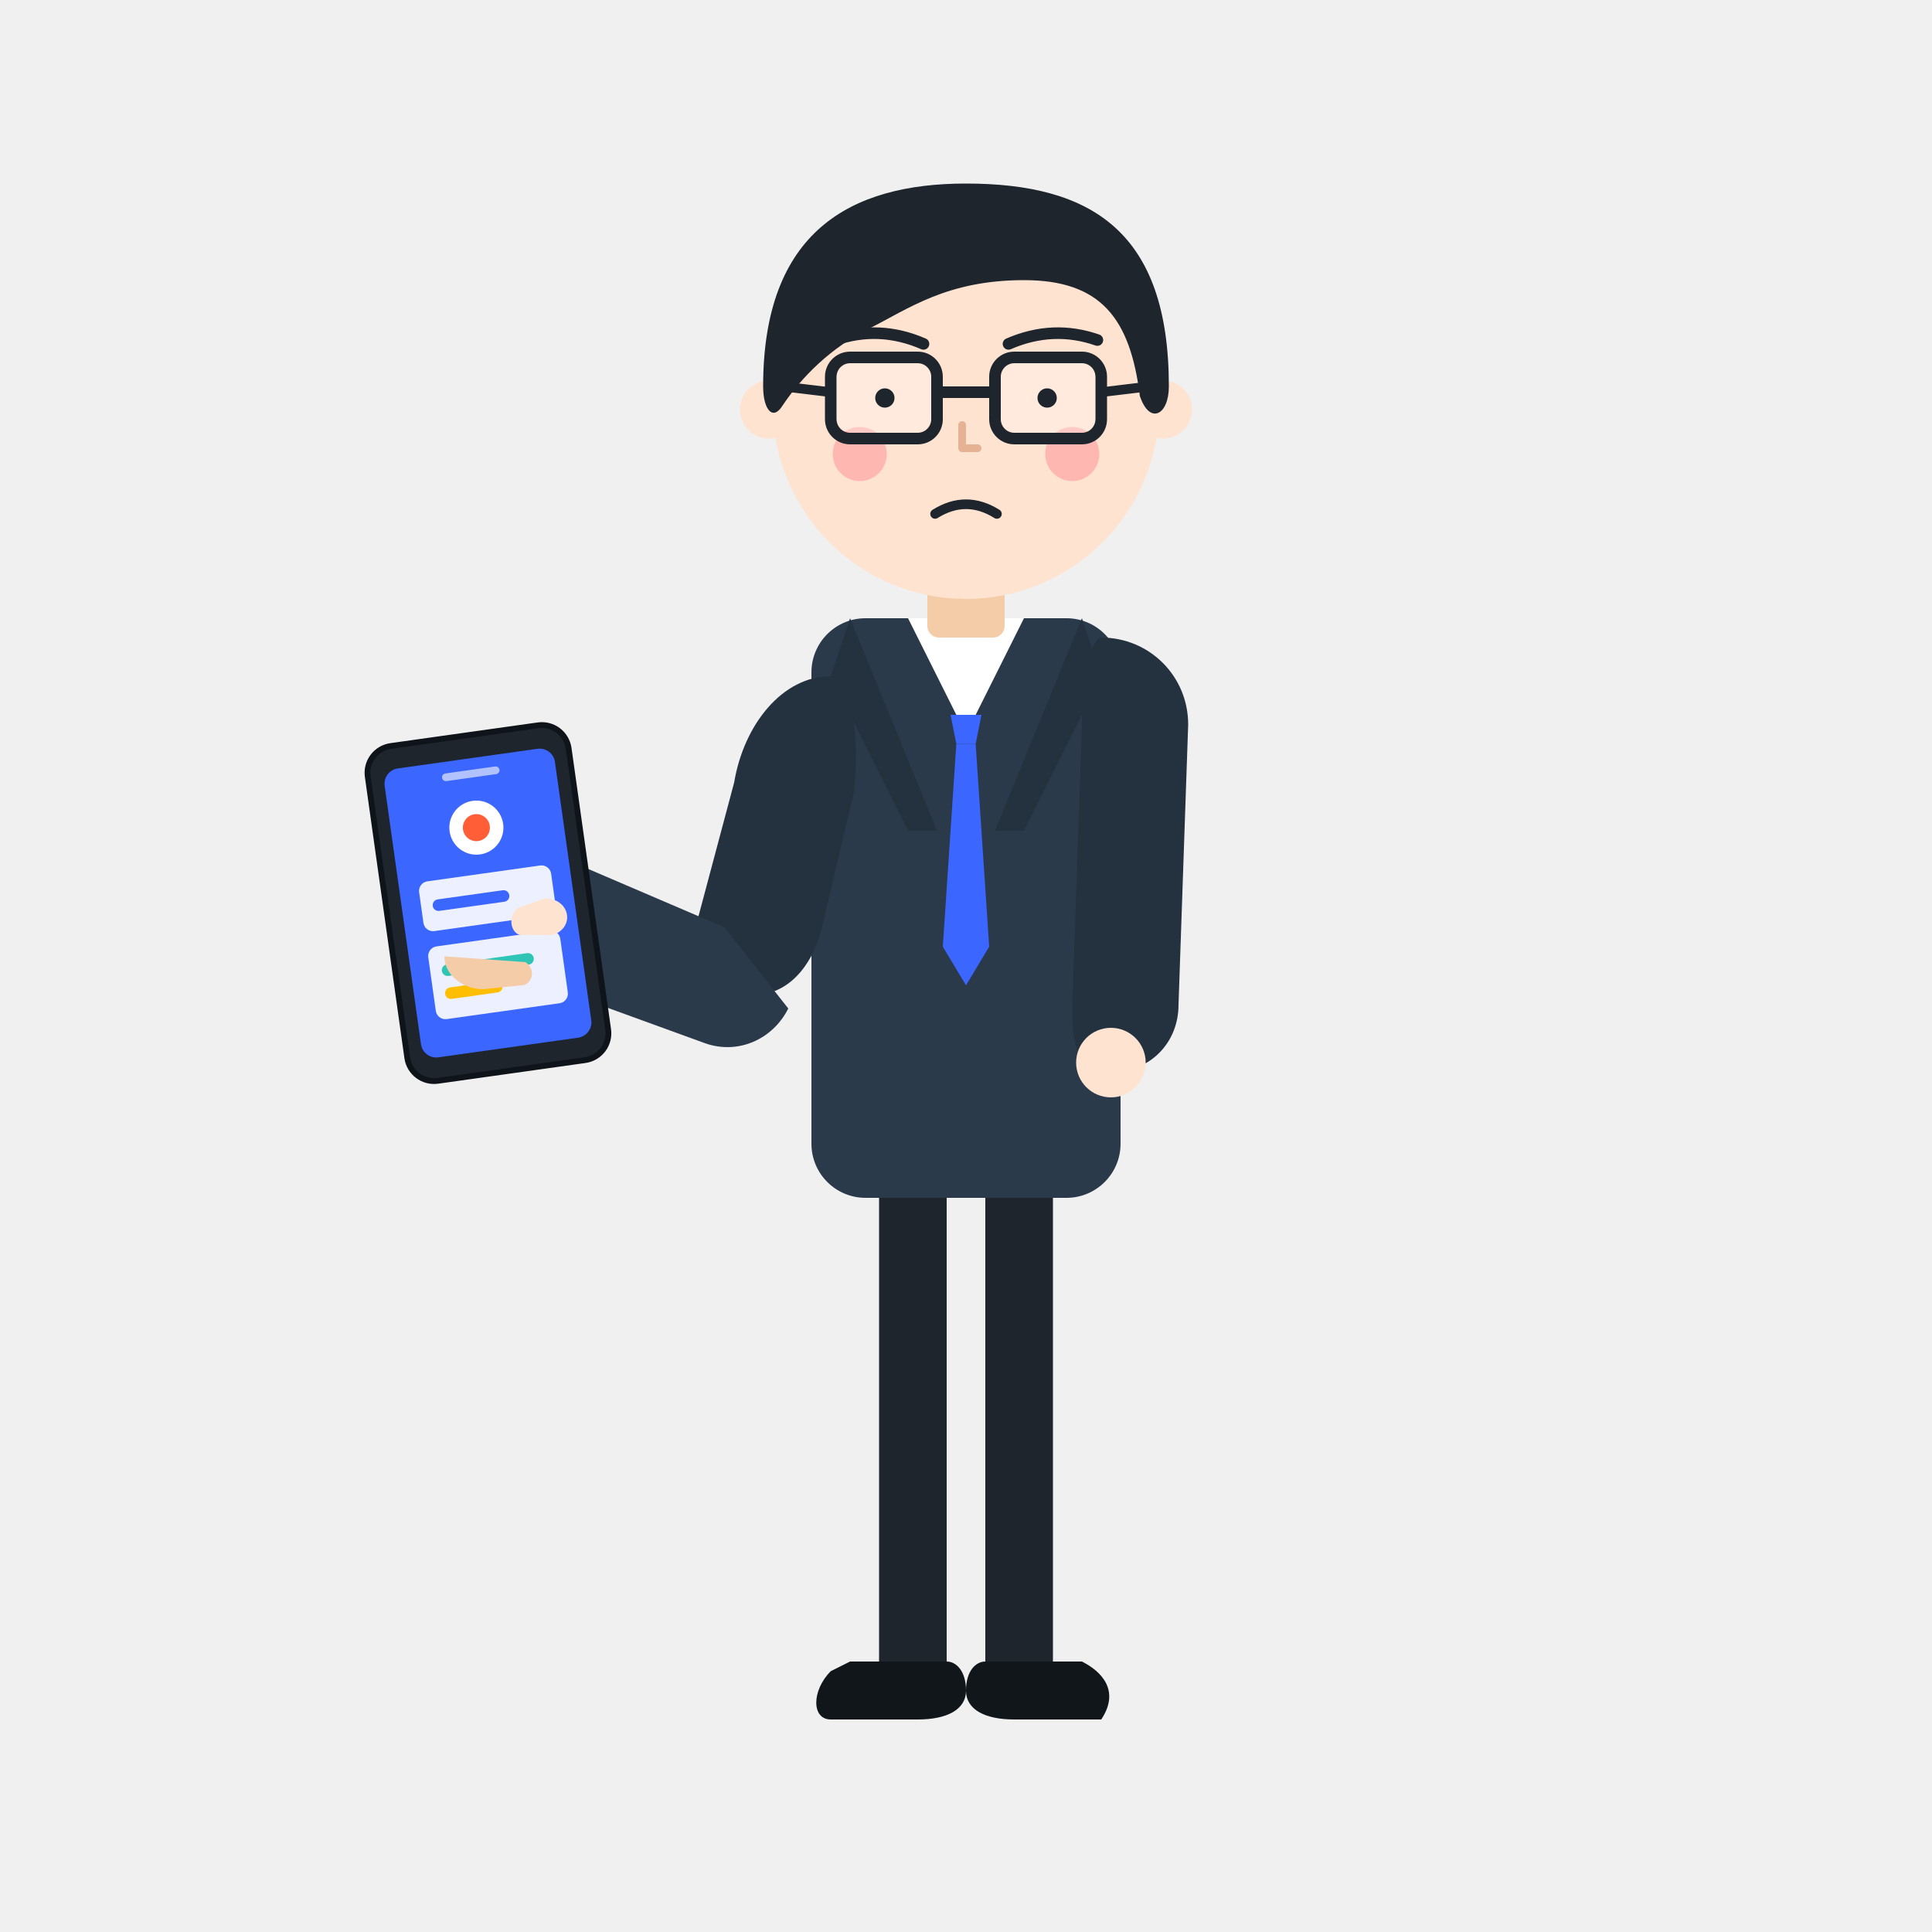
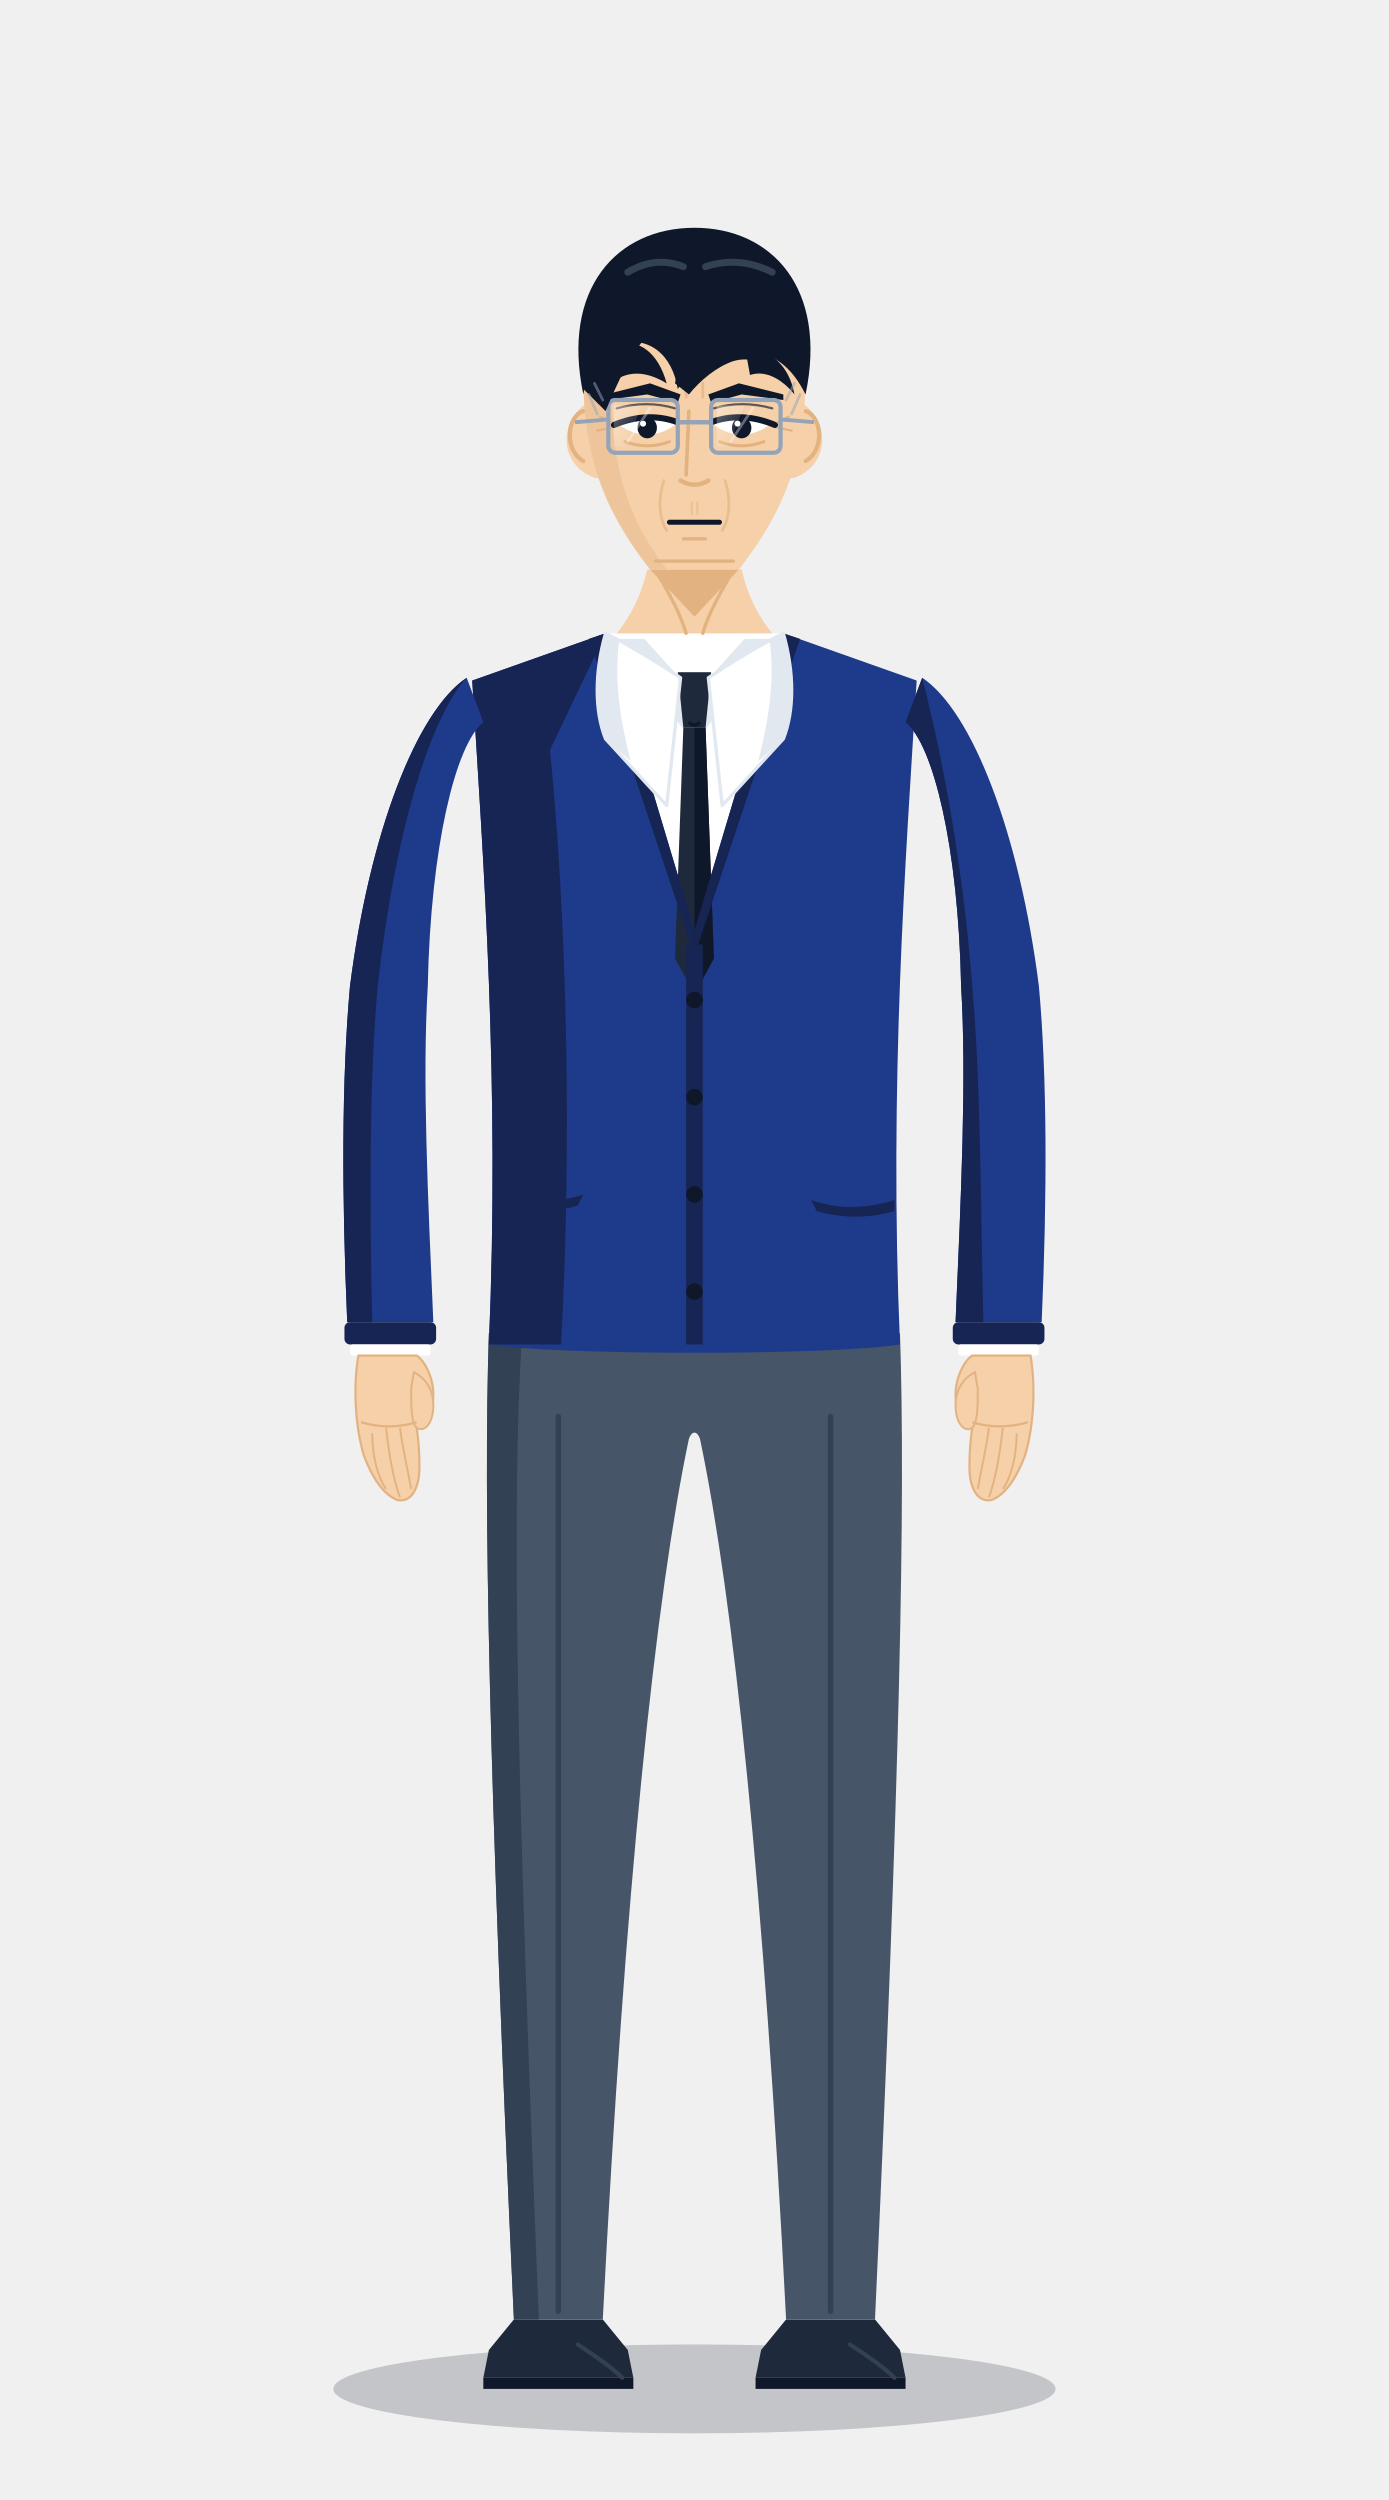
- <svg xmlns="http://www.w3.org/2000/svg" viewBox="0 0 1000 1000" id="svg_director" preserveAspectRatio="xMidYMid meet">
-   <g id="director_body_group">
-     <g id="director_legs">
-       <path id="leg_left" d="M 455 600 L 455 860 L 490 860 L 490 600 Z" fill="#1E252D" />
-       <path id="leg_right" d="M 510 600 L 510 860 L 545 860 L 545 600 Z" fill="#1E252D" />
-       <path id="shoe_left" d="M 440 860 L 490 860 C 495 860 500 865 500 875 C 500 885 490 890 475 890 L 430 890 C 420 890 420 875 430 865 Z" fill="#11161B" />
-       <path id="shoe_right" d="M 510 860 L 560 860 C 570 865 580 875 570 890 L 525 890 C 510 890 500 885 500 875 C 500 865 505 860 510 860 Z" fill="#11161B" />
+ <svg xmlns="http://www.w3.org/2000/svg" viewBox="0 0 500 900" width="100%" height="100%">
+   <defs>
+     <linearGradient id="glassGlare" x1="0%" y1="0%" x2="100%" y2="100%">
+       <stop offset="0%" stop-color="#FFFFFF" stop-opacity="0.35" />
+       <stop offset="60%" stop-color="#FFFFFF" stop-opacity="0.1" />
+       <stop offset="100%" stop-color="#FFFFFF" stop-opacity="0.0" />
+     </linearGradient>
+   </defs>
+   <g id="layer-director-ground-shadow">
+     <ellipse cx="250" cy="860" rx="130" ry="16" fill="#0F172A" opacity="0.2" />
+   </g>
+   <g id="layer-director-legs">
+     <path d="M 185 835 L 176 846 L 174 856 L 228 856 L 226 846 L 217 835 Z" fill="#1E293B" />
+     <path d="M 174 856 L 228 856 L 228 860 L 174 860 Z" fill="#0F172A" />
+     <path d="M 208 844 C 214 848 220 852 224 856" stroke="#334155" stroke-width="1.5" stroke-linecap="round" fill="none" />
+     <path d="M 283 835 L 274 846 L 272 856 L 326 856 L 324 846 L 315 835 Z" fill="#1E293B" />
+     <path d="M 272 856 L 326 856 L 326 860 L 272 860 Z" fill="#0F172A" />
+     <path d="M 306 844 C 312 848 318 852 322 856" stroke="#334155" stroke-width="1.5" stroke-linecap="round" fill="none" />
+     <path d="M 176 480               C 174 540 176 640 185 835               L 217 835               C 225 680 236 575 248 518               C 249 515 251 515 252 518               C 264 575 275 680 283 835               L 315 835               C 324 640 326 540 324 480               Z" fill="#475569" />
+     <path d="M 176 480               C 174 540 176 640 185 835               L 194 835               C 186 640 184 540 188 480               Z" fill="#334155" />
+     <line x1="201" y1="510" x2="201" y2="832" stroke="#334155" stroke-width="2" stroke-linecap="round" />
+     <line x1="299" y1="510" x2="299" y2="832" stroke="#334155" stroke-width="2" stroke-linecap="round" />
+   </g>
+   <g id="layer-director-torso">
+     <path d="M 218 228               L 170 245               C 174 310 180 390 176 484               C 200 488 300 488 324 484               C 320 390 326 310 330 245               L 282 228               L 250 335               Z" fill="#1E3A8A" />
+     <path d="M 170 245               C 174 310 180 390 176 484               L 202 484               C 206 410 204 330 198 270               L 218 228               Z" fill="#172554" />
+     <path d="M 178 430 Q 195 435 210 430 L 208 434 Q 194 438 178 434 Z" fill="#172554" />
+     <path d="M 322 432 Q 306 437 292 432 L 294 436 Q 308 440 322 436 Z" fill="#172554" />
+     <polygon points="218,228 250,335 282,228" fill="#FFFFFF" />
+     <polygon points="222,230 250,268 278,230 268,230 250,250 232,230" fill="#E2E8F0" />
+     <path d="M 244 242 L 256 242 L 254 262 L 246 262 Z" fill="#1E293B" />
+     <path d="M 248 260 Q 250 262 252 260" stroke="#0F172A" stroke-width="1.2" fill="none" />
+     <path d="M 246 262 L 254 262 L 257 345 L 250 358 L 243 345 Z" fill="#1E293B" />
+     <path d="M 250 262 L 254 262 L 257 345 L 250 358 Z" fill="#0F172A" />
+     <polygon points="218,228 250,335 250,344 212,230" fill="#172554" />
+     <polygon points="282,228 250,335 250,344 288,230" fill="#172554" />
+     <rect x="247" y="340" width="6" height="144" fill="#172554" />
+     <circle cx="250" cy="360" r="3" fill="#0F172A" />
+     <circle cx="250" cy="395" r="3" fill="#0F172A" />
+     <circle cx="250" cy="430" r="3" fill="#0F172A" />
+     <circle cx="250" cy="465" r="3" fill="#0F172A" />
+     <path d="M 218 228               C 214 242 214 256 218 266               L 240 290               L 245 244               C 236 238 226 232 218 228 Z" fill="#FFFFFF" stroke="#E2E8F0" stroke-width="1.2" stroke-linejoin="round" />
+     <path d="M 218 228 C 214 242 214 256 218 266 L 227 274 C 223 258 221 244 223 230 Z" fill="#E2E8F0" />
+     <path d="M 282 228               C 286 242 286 256 282 266               L 260 290               L 255 244               C 264 238 274 232 282 228 Z" fill="#FFFFFF" stroke="#E2E8F0" stroke-width="1.2" stroke-linejoin="round" />
+     <path d="M 282 228 C 286 242 286 256 282 266 L 273 274 C 277 258 279 244 277 230 Z" fill="#E2E8F0" />
+   </g>
+   <g id="layer-director-arms">
+     <path d="M 168 244               C 150 256 133 300 126 355               C 123 388 123 430 125 476               L 156 476               C 154 430 152 388 154 355               C 155 305 164 268 174 260               Z" fill="#1E3A8A" />
+     <path d="M 168 244               C 150 256 133 300 126 355               C 123 388 123 430 125 476               L 134 476               C 133 430 133 388 136 355               C 142 300 155 258 168 244 Z" fill="#172554" />
+     <rect x="124" y="476" width="33" height="8" rx="2" fill="#172554" />
+     <rect x="126" y="484" width="29" height="4" rx="1" fill="#FFFFFF" />
+     <path d="M 129 488               C 127 500 128 514 131 524               C 134 532 138 538 143 540               C 148 541 151 536 151 528               C 151 520 150 514 150 514               C 154 514 156 508 156 502               C 156 496 153 490 150 488               Z" fill="#F5D0A9" stroke="#E2B380" stroke-width="0.8" stroke-linejoin="round" />
+     <path d="M 149 494               C 153 496 156 500 156 506               C 156 512 153 516 150 514               C 148 512 148 506 148 500 Z" fill="#F5D0A9" stroke="#E2B380" stroke-width="0.7" />
+     <path d="M 134 516 C 134 524 136 532 139 536" stroke="#E2B380" stroke-width="0.7" fill="none" />
+     <path d="M 139 514 C 140 524 142 534 144 539" stroke="#E2B380" stroke-width="0.7" fill="none" />
+     <path d="M 144 514 C 145 522 147 530 148 536" stroke="#E2B380" stroke-width="0.7" fill="none" />
+     <path d="M 130 512 Q 140 515 150 512" stroke="#E2B380" stroke-width="0.8" fill="none" />
+     <path d="M 332 244               C 350 256 367 300 374 355               C 377 388 377 430 375 476               L 344 476               C 346 430 348 388 346 355               C 345 305 336 268 326 260               Z" fill="#1E3A8A" />
+     <path d="M 344 476 L 354 476 C 353 430 353 388 350 355 C 347 315 340 275 332 244 L 326 260 C 336 268 345 305 346 355 C 348 388 346 430 344 476 Z" fill="#172554" />
+     <rect x="343" y="476" width="33" height="8" rx="2" fill="#172554" />
+     <rect x="345" y="484" width="29" height="4" rx="1" fill="#FFFFFF" />
+     <path d="M 371 488               C 373 500 372 514 369 524               C 366 532 362 538 357 540               C 352 541 349 536 349 528               C 349 520 350 514 350 514               C 346 514 344 508 344 502               C 344 496 347 490 350 488               Z" fill="#F5D0A9" stroke="#E2B380" stroke-width="0.8" stroke-linejoin="round" />
+     <path d="M 351 494               C 347 496 344 500 344 506               C 344 512 347 516 350 514               C 352 512 352 506 352 500 Z" fill="#F5D0A9" stroke="#E2B380" stroke-width="0.7" />
+     <path d="M 366 516 C 366 524 364 532 361 536" stroke="#E2B380" stroke-width="0.7" fill="none" />
+     <path d="M 361 514 C 360 524 358 534 356 539" stroke="#E2B380" stroke-width="0.7" fill="none" />
+     <path d="M 356 514 C 355 522 353 530 352 536" stroke="#E2B380" stroke-width="0.7" fill="none" />
+     <path d="M 370 512 Q 360 515 350 512" stroke="#E2B380" stroke-width="0.8" fill="none" />
+   </g>
+   <g id="layer-director-head">
+     <path d="M 233 205               C 231 214 227 222 222 228               L 278 228               C 273 222 269 214 267 205               Z" fill="#F5D0A9" />
+     <polygon points="234,205 266,205 250,222" fill="#E2B380" />
+     <path d="M 248 217 Q 250 219 252 217" stroke="#E2B380" stroke-width="1.2" stroke-linecap="round" fill="none" />
+     <path d="M 237 207 C 241 214 245 221 247 228" stroke="#E2B380" stroke-width="1.2" stroke-linecap="round" fill="none" />
+     <path d="M 263 207 C 259 214 255 221 253 228" stroke="#E2B380" stroke-width="1.2" stroke-linecap="round" fill="none" />
+     <path d="M 220 142 C 202 144 198 166 214 172 C 218 173 222 170 222 165 Z" fill="#F5D0A9" />
+     <path d="M 210 148 C 204 150 203 162 210 166" stroke="#E2B380" stroke-width="1.5" stroke-linecap="round" fill="none" />
+     <path d="M 280 142 C 298 144 302 166 286 172 C 282 173 278 170 278 165 Z" fill="#F5D0A9" />
+     <path d="M 290 148 C 296 150 297 162 290 166" stroke="#E2B380" stroke-width="1.5" stroke-linecap="round" fill="none" />
+     <path d="M 210 135               C 210 162 216 182 234 205               L 266 205               C 284 182 290 162 290 135               C 290 102 210 102 210 135               Z" fill="#F5D0A9" />
+     <path d="M 210 135 C 210 162 216 182 234 205 L 240 205 C 224 184 220 165 220 135 Z" fill="#E2B380" opacity="0.35" />
+     <line x1="236" y1="202" x2="264" y2="202" stroke="#E2B380" stroke-width="1.2" stroke-linecap="round" />
+     <path d="M 235 116 Q 250 114 265 116" stroke="#E2B380" stroke-width="0.8" opacity="0.6" stroke-linecap="round" fill="none" />
+     <path d="M 238 122 Q 250 120 262 122" stroke="#E2B380" stroke-width="0.8" opacity="0.5" stroke-linecap="round" fill="none" />
+     <line x1="247" y1="138" x2="247" y2="143" stroke="#E2B380" stroke-width="1" stroke-linecap="round" opacity="0.7" />
+     <line x1="253" y1="138" x2="253" y2="143" stroke="#E2B380" stroke-width="1" stroke-linecap="round" opacity="0.7" />
+     <polygon points="218,142 234,138 245,142 244,145 233,142 218,144" fill="#0F172A" />
+     <polygon points="282,142 266,138 255,142 256,145 267,142 282,144" fill="#0F172A" />
+     <path d="M 223 153 Q 233 148 243 153 Q 233 160 223 153 Z" fill="#FFFFFF" />
+     <path d="M 257 153 Q 267 148 277 153 Q 267 160 257 153 Z" fill="#FFFFFF" />
+     <ellipse cx="233" cy="154" rx="3.5" ry="3.8" fill="#0F172A" />
+     <ellipse cx="267" cy="154" rx="3.5" ry="3.8" fill="#0F172A" />
+     <circle cx="233" cy="154" r="1.8" fill="#0F172A" />
+     <circle cx="267" cy="154" r="1.8" fill="#0F172A" />
+     <circle cx="231.5" cy="152.5" r="1.1" fill="#FFFFFF" />
+     <circle cx="265.5" cy="152.5" r="1.1" fill="#FFFFFF" />
+     <path d="M 221 153 Q 233 148 244 152" stroke="#0F172A" stroke-width="2.2" stroke-linecap="round" fill="none" />
+     <path d="M 256 152 Q 267 148 279 153" stroke="#0F172A" stroke-width="2.2" stroke-linecap="round" fill="none" />
+     <path d="M 222 147 Q 233 144 243 147" stroke="#0F172A" stroke-width="0.8" opacity="0.65" stroke-linecap="round" fill="none" />
+     <path d="M 257 147 Q 267 144 278 147" stroke="#0F172A" stroke-width="0.8" opacity="0.65" stroke-linecap="round" fill="none" />
+     <path d="M 225 159 Q 233 162 241 159" stroke="#E2B380" stroke-width="1.1" stroke-linecap="round" fill="none" />
+     <path d="M 259 159 Q 267 162 275 159" stroke="#E2B380" stroke-width="1.1" stroke-linecap="round" fill="none" />
+     <line x1="220" y1="152" x2="216" y2="150" stroke="#E2B380" stroke-width="0.8" stroke-linecap="round" />
+     <line x1="220" y1="154" x2="215" y2="155" stroke="#E2B380" stroke-width="0.8" stroke-linecap="round" />
+     <line x1="280" y1="152" x2="284" y2="150" stroke="#E2B380" stroke-width="0.8" stroke-linecap="round" />
+     <line x1="280" y1="154" x2="285" y2="155" stroke="#E2B380" stroke-width="0.8" stroke-linecap="round" />
+     <path d="M 248 148 L 247 171" stroke="#E2B380" stroke-width="1.3" stroke-linecap="round" fill="none" />
+     <path d="M 245 173 Q 250 176 255 173" stroke="#E2B380" stroke-width="1.6" stroke-linecap="round" fill="none" />
+     <path d="M 239 173 C 237 179 237 186 240 191" stroke="#E2B380" stroke-width="1" stroke-linecap="round" fill="none" opacity="0.65" />
+     <path d="M 261 173 C 263 179 263 186 260 191" stroke="#E2B380" stroke-width="1" stroke-linecap="round" fill="none" opacity="0.65" />
+     <line x1="241" y1="188" x2="259" y2="188" stroke="#0F172A" stroke-width="1.8" stroke-linecap="round" />
+     <line x1="246" y1="194" x2="254" y2="194" stroke="#E2B380" stroke-width="1.2" stroke-linecap="round" />
+     <line x1="249" y1="181" x2="249" y2="185" stroke="#E2B380" stroke-width="0.8" stroke-linecap="round" opacity="0.5" />
+     <line x1="251" y1="181" x2="251" y2="185" stroke="#E2B380" stroke-width="0.8" stroke-linecap="round" opacity="0.5" />
+     <g id="director-glasses">
+       <rect x="219" y="144" width="25" height="19" rx="2.5" fill="none" stroke="#94A3B8" stroke-width="1.5" />
+       <rect x="256" y="144" width="25" height="19" rx="2.5" fill="none" stroke="#94A3B8" stroke-width="1.5" />
+       <line x1="244" y1="152" x2="256" y2="152" stroke="#94A3B8" stroke-width="1.6" />
+       <line x1="219" y1="151" x2="207" y2="152" stroke="#94A3B8" stroke-width="1.4" />
+       <line x1="281" y1="151" x2="293" y2="152" stroke="#94A3B8" stroke-width="1.4" />
+       <polygon points="221,146 231,146 225,161 221,161" fill="url(#glassGlare)" stroke="none" />
+       <polygon points="258,146 268,146 262,161 258,161" fill="url(#glassGlare)" stroke="none" />
+       <line x1="234" y1="147" x2="226" y2="159" stroke="#FFFFFF" stroke-width="1" opacity="0.35" stroke-linecap="round" />
+       <line x1="271" y1="147" x2="263" y2="159" stroke="#FFFFFF" stroke-width="1" opacity="0.35" stroke-linecap="round" />
    </g>
-     <rect id="director_torso_suit" x="420" y="320" width="160" height="300" rx="28" fill="#2B3A4A" />
-     <g id="director_left_arm_idle">
-       <path id="director_left_arm" d="M 570 330 C 595 330 615 350 615 375 L 610 520 C 610 540 595 555 575 555 C 555 555 555 535 555 520 L 560 375 C 560 350 565 330 570 330 Z" fill="#24313F" />
-       <circle id="director_left_hand" cx="575" cy="550" r="18" fill="#FFE3D1" />
-     </g>
-     <path id="director_collar_tie" d="M 470 320 L 500 380 L 530 320 Z" fill="#FFFFFF" />
-     <path id="suit_lapel_left" d="M 440 320 L 485 430 L 470 430 L 430 350 Z" fill="#24313F" />
-     <path id="suit_lapel_right" d="M 560 320 L 515 430 L 530 430 L 570 350 Z" fill="#24313F" />
-     <path id="director_tie_knot" d="M 492 370 L 508 370 L 505 385 L 495 385 Z" fill="#3B66FF" />
-     <path id="director_tie_body" d="M 495 385 L 505 385 L 512 490 L 500 510 L 488 490 Z" fill="#3B66FF" />
-   </g>
-   <g id="director_head_group">
-     <rect id="director_neck" x="480" y="295" width="40" height="35" rx="6" fill="#F5CCA8" />
-     <circle id="director_face" cx="500" cy="210" r="100" fill="#FFE3D1" />
-     <circle id="director_blush_left" cx="445" cy="235" r="14" fill="#FF9B9B" opacity="0.6" />
-     <circle id="director_blush_right" cx="555" cy="235" r="14" fill="#FF9B9B" opacity="0.6" />
-     <circle id="director_ear_left" cx="398" cy="212" r="15" fill="#FFE3D1" />
-     <circle id="director_ear_right" cx="602" cy="212" r="15" fill="#FFE3D1" />
-     <path id="director_hair" d="M 395 200 C 395 120 440 95 500 95 C 565 95 605 120 605 200 C 605 215 595 220 590 205 C 585 165 570 145 530 145 C 490 145 470 160 450 170 C 430 180 415 195 405 210 C 400 218 395 212 395 200 Z" fill="#1E252D" />
-     <rect id="glasses_frame_left" x="430" y="185" width="55" height="42" rx="10" fill="none" stroke="#1E252D" stroke-width="6" />
-     <rect id="glasses_lens_left" x="433" y="188" width="49" height="36" rx="8" fill="#FFFFFF" opacity="0.25" />
-     <rect id="glasses_frame_right" x="515" y="185" width="55" height="42" rx="10" fill="none" stroke="#1E252D" stroke-width="6" />
-     <rect id="glasses_lens_right" x="518" y="188" width="49" height="36" rx="8" fill="#FFFFFF" opacity="0.25" />
-     <path id="director_glasses" d="M 485 203 L 515 203" stroke="#1E252D" stroke-width="6" stroke-linecap="round" fill="none" />
-     <path id="glasses_temple_left" d="M 405 200 L 430 203" stroke="#1E252D" stroke-width="5" stroke-linecap="round" fill="none" />
-     <path id="glasses_temple_right" d="M 570 203 L 595 200" stroke="#1E252D" stroke-width="5" stroke-linecap="round" fill="none" />
-     <circle id="eye_left" cx="458" cy="206" r="5" fill="#1E252D" />
-     <circle id="eye_right" cx="542" cy="206" r="5" fill="#1E252D" />
-     <path id="director_nose" d="M 498 220 L 498 232 L 506 232" stroke="#E5B293" stroke-width="4" stroke-linecap="round" stroke-linejoin="round" fill="none" />
-     <g id="director_expression_worry">
-       <path id="brow_left" d="M 432 176 Q 455 168 478 178" stroke="#1E252D" stroke-width="6" stroke-linecap="round" fill="none" />
-       <path id="brow_right" d="M 522 178 Q 545 168 568 176" stroke="#1E252D" stroke-width="6" stroke-linecap="round" fill="none" />
-       <path id="mouth_concerned" d="M 484 266 Q 500 256 516 266" stroke="#1E252D" stroke-width="5" stroke-linecap="round" fill="none" />
-     </g>
-   </g>
-   <g id="director_arm_present_group">
-     <path id="director_upper_arm" d="M 430 350 C 405 350 385 375 380 405 L 360 480 C 355 500 370 515 390 515 C 408 515 420 500 425 482 L 442 410 C 445 385 442 355 430 350 Z" fill="#24313F" />
-     <path id="director_forearm" d="M 375 480 L 305 450 C 288 443 270 452 265 470 C 260 487 270 505 288 512 L 365 540 C 382 546 400 538 408 522 L 375 480 Z" fill="#2B3A4A" />
-     <rect id="director_sleeve_cuff" x="268" y="455" width="22" height="40" rx="6" transform="rotate(22 279 475)" fill="#1E252D" />
-     <g id="director_hand_holding_phone">
-       <circle id="director_hand_palm" cx="265" cy="480" r="18" fill="#FFE3D1" />
-       <rect id="mini_phone_mockup" x="200" y="380" width="105" height="175" rx="14" fill="#1E252D" stroke="#0F141A" stroke-width="3" transform="rotate(-8 252 467)" />
-       <rect id="mini_phone_screen_active" x="208" y="392" width="89" height="151" rx="8" fill="#3B66FF" transform="rotate(-8 252 467)" />
-       <g id="phone_screen_ui" transform="rotate(-8 252 467)">
-         <rect id="phone_status_bar" x="238" y="398" width="30" height="4" rx="2" fill="#FFFFFF" opacity="0.6" />
-         <circle id="phone_app_badge" cx="252" cy="428" r="14" fill="#FFFFFF" />
-         <circle id="phone_app_icon_dot" cx="252" cy="428" r="7" fill="#FF5E36" />
-         <rect id="phone_ui_card_1" x="218" y="452" width="69" height="26" rx="5" fill="#FFFFFF" opacity="0.9" />
-         <rect id="phone_ui_bar_1" x="224" y="462" width="40" height="6" rx="3" fill="#3B66FF" />
-         <rect id="phone_ui_card_2" x="218" y="486" width="69" height="38" rx="5" fill="#FFFFFF" opacity="0.9" />
-         <rect id="phone_ui_bar_2" x="224" y="496" width="48" height="6" rx="3" fill="#2EC4B6" />
-         <rect id="phone_ui_bar_3" x="224" y="508" width="30" height="6" rx="3" fill="#FFBF00" />
-       </g>
-       <path id="director_thumb" d="M 282 465 C 295 465 298 480 286 484 L 270 484 C 265 484 262 475 268 470 Z" fill="#FFE3D1" />
-       <path id="director_fingers" d="M 230 495 C 230 505 240 512 250 512 L 270 510 C 275 510 278 502 272 498 Z" fill="#F5CCA8" />
-     </g>
+     <path d="M 210 142               C 202 104 222 82 250 82               C 278 82 298 104 290 142               C 285 132 278 126 266 126               C 256 126 250 132 244 140               C 242 128 234 120 220 124               C 214 128 211 135 210 142               Z" fill="#0F172A" />
+     <path d="M 210 140 C 212 126 218 118 232 122 C 227 128 223 136 218 148 Z" fill="#0F172A" />
+     <path d="M 223 124 C 230 122 237 127 240 138 C 235 135 229 133 223 136 Z" fill="#0F172A" />
+     <line x1="212" y1="142" x2="215" y2="149" stroke="#94A3B8" stroke-width="1" opacity="0.5" stroke-linecap="round" />
+     <line x1="214" y1="138" x2="217" y2="144" stroke="#94A3B8" stroke-width="1" opacity="0.5" stroke-linecap="round" />
+     <path d="M 243 138 C 245 125 254 118 266 120 C 273 121 280 127 282 138 C 277 131 271 128 264 130 C 258 132 252 137 248 142 Z" fill="#0F172A" />
+     <path d="M 268 124 C 277 126 284 131 286 142 C 282 137 276 133 270 135 Z" fill="#0F172A" />
+     <line x1="288" y1="142" x2="285" y2="149" stroke="#94A3B8" stroke-width="1" opacity="0.5" stroke-linecap="round" />
+     <line x1="286" y1="138" x2="283" y2="144" stroke="#94A3B8" stroke-width="1" opacity="0.5" stroke-linecap="round" />
+     <path d="M 226 98 Q 236 92 246 96" stroke="#334155" stroke-width="2.5" stroke-linecap="round" fill="none" />
+     <path d="M 254 96 Q 266 92 278 98" stroke="#334155" stroke-width="2.5" stroke-linecap="round" fill="none" />
  </g>
</svg>
